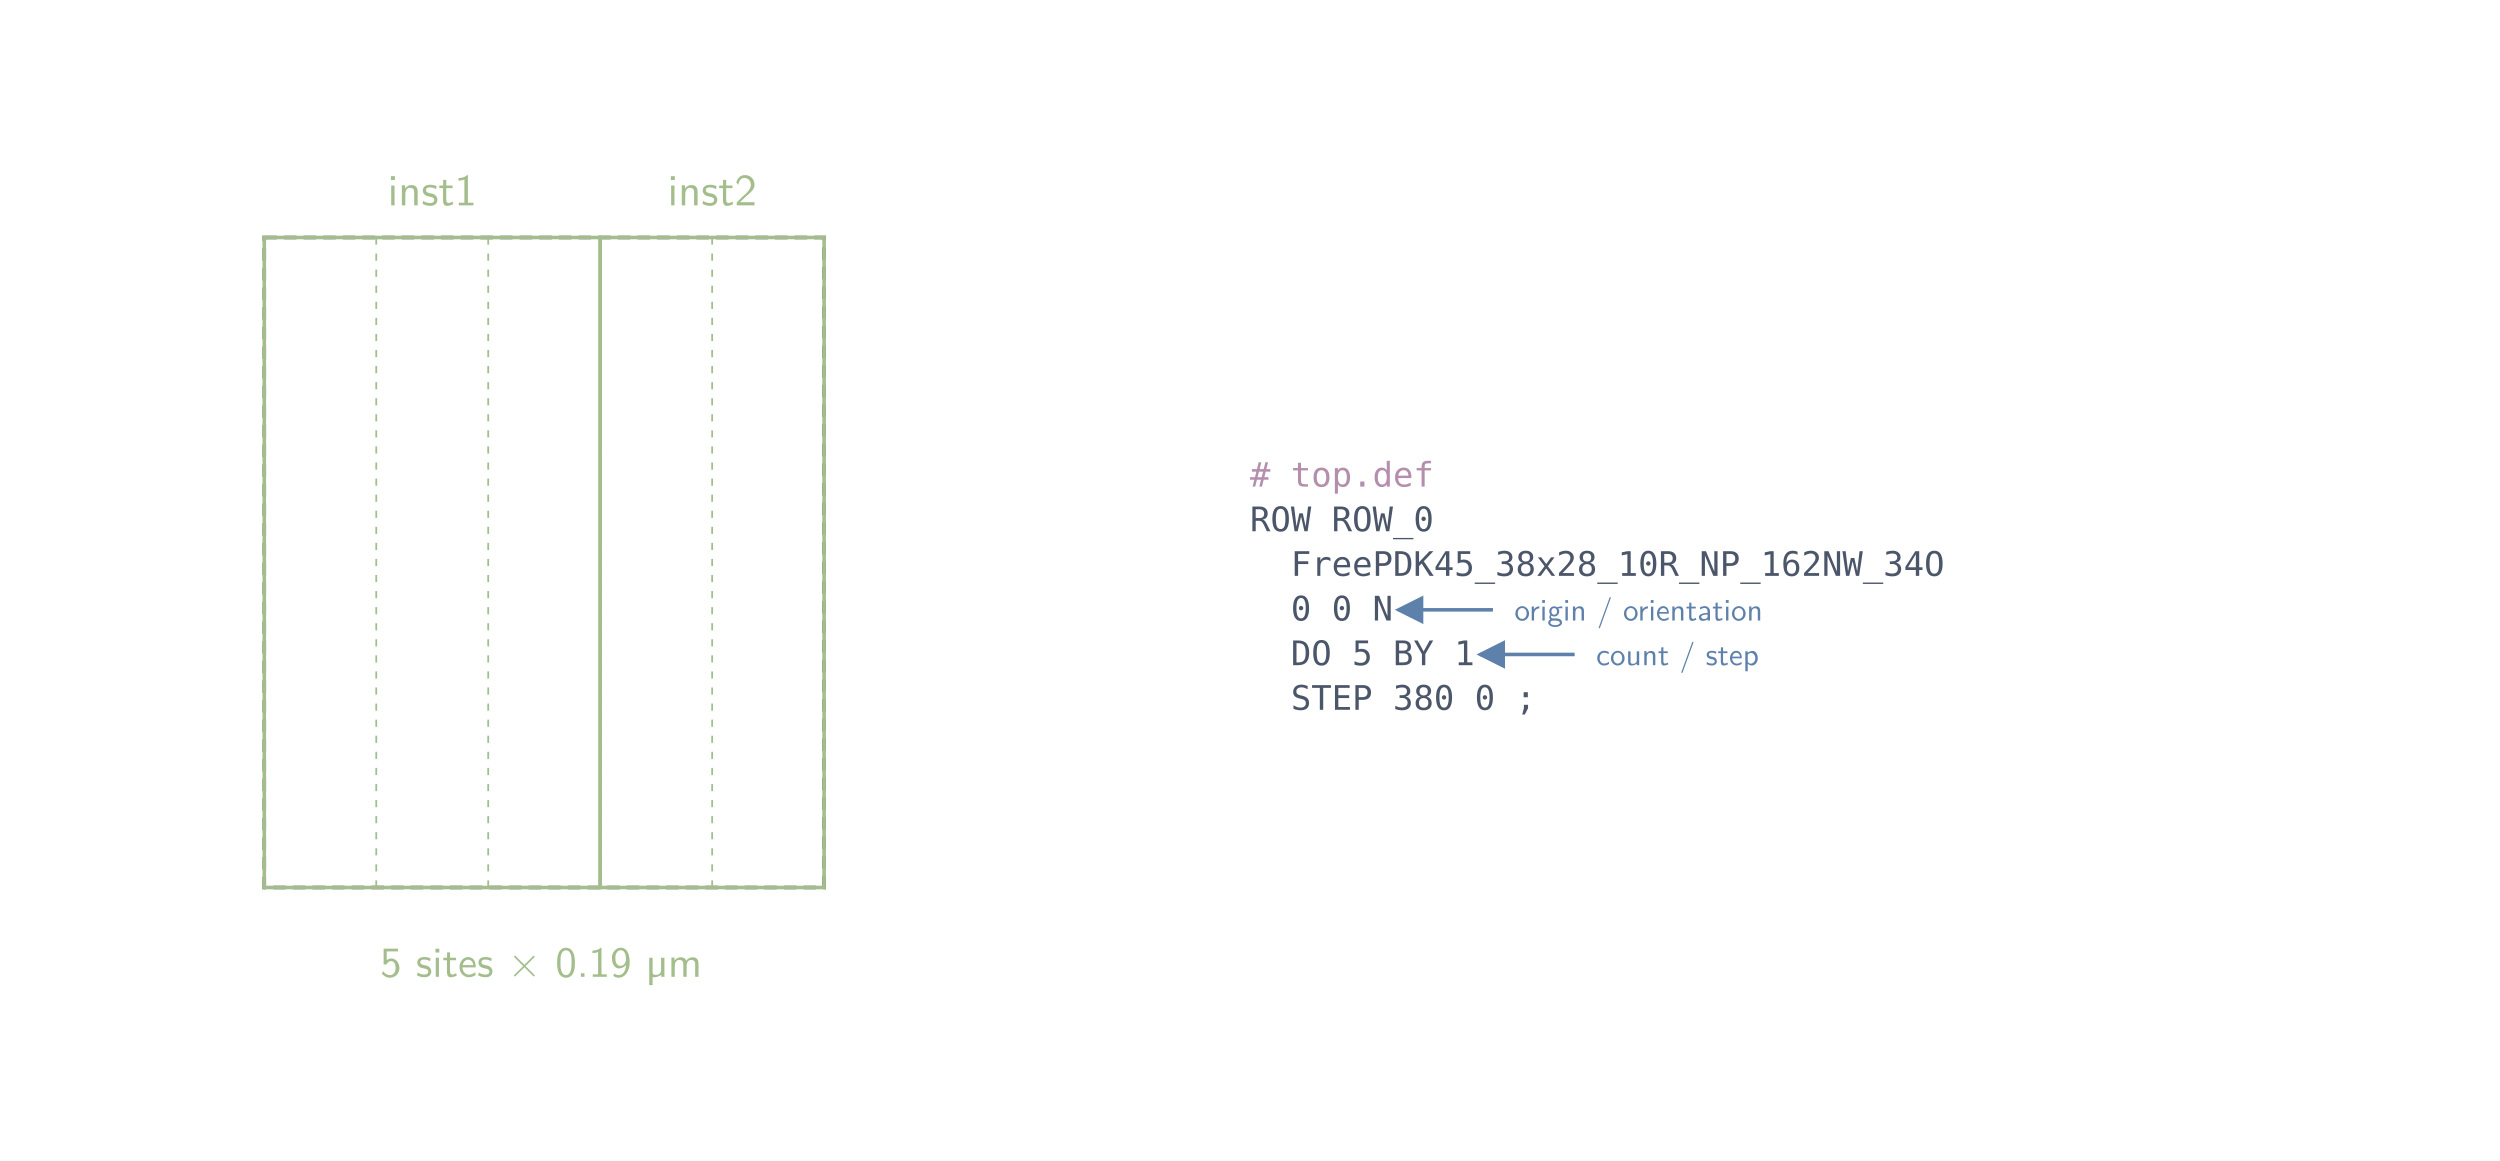
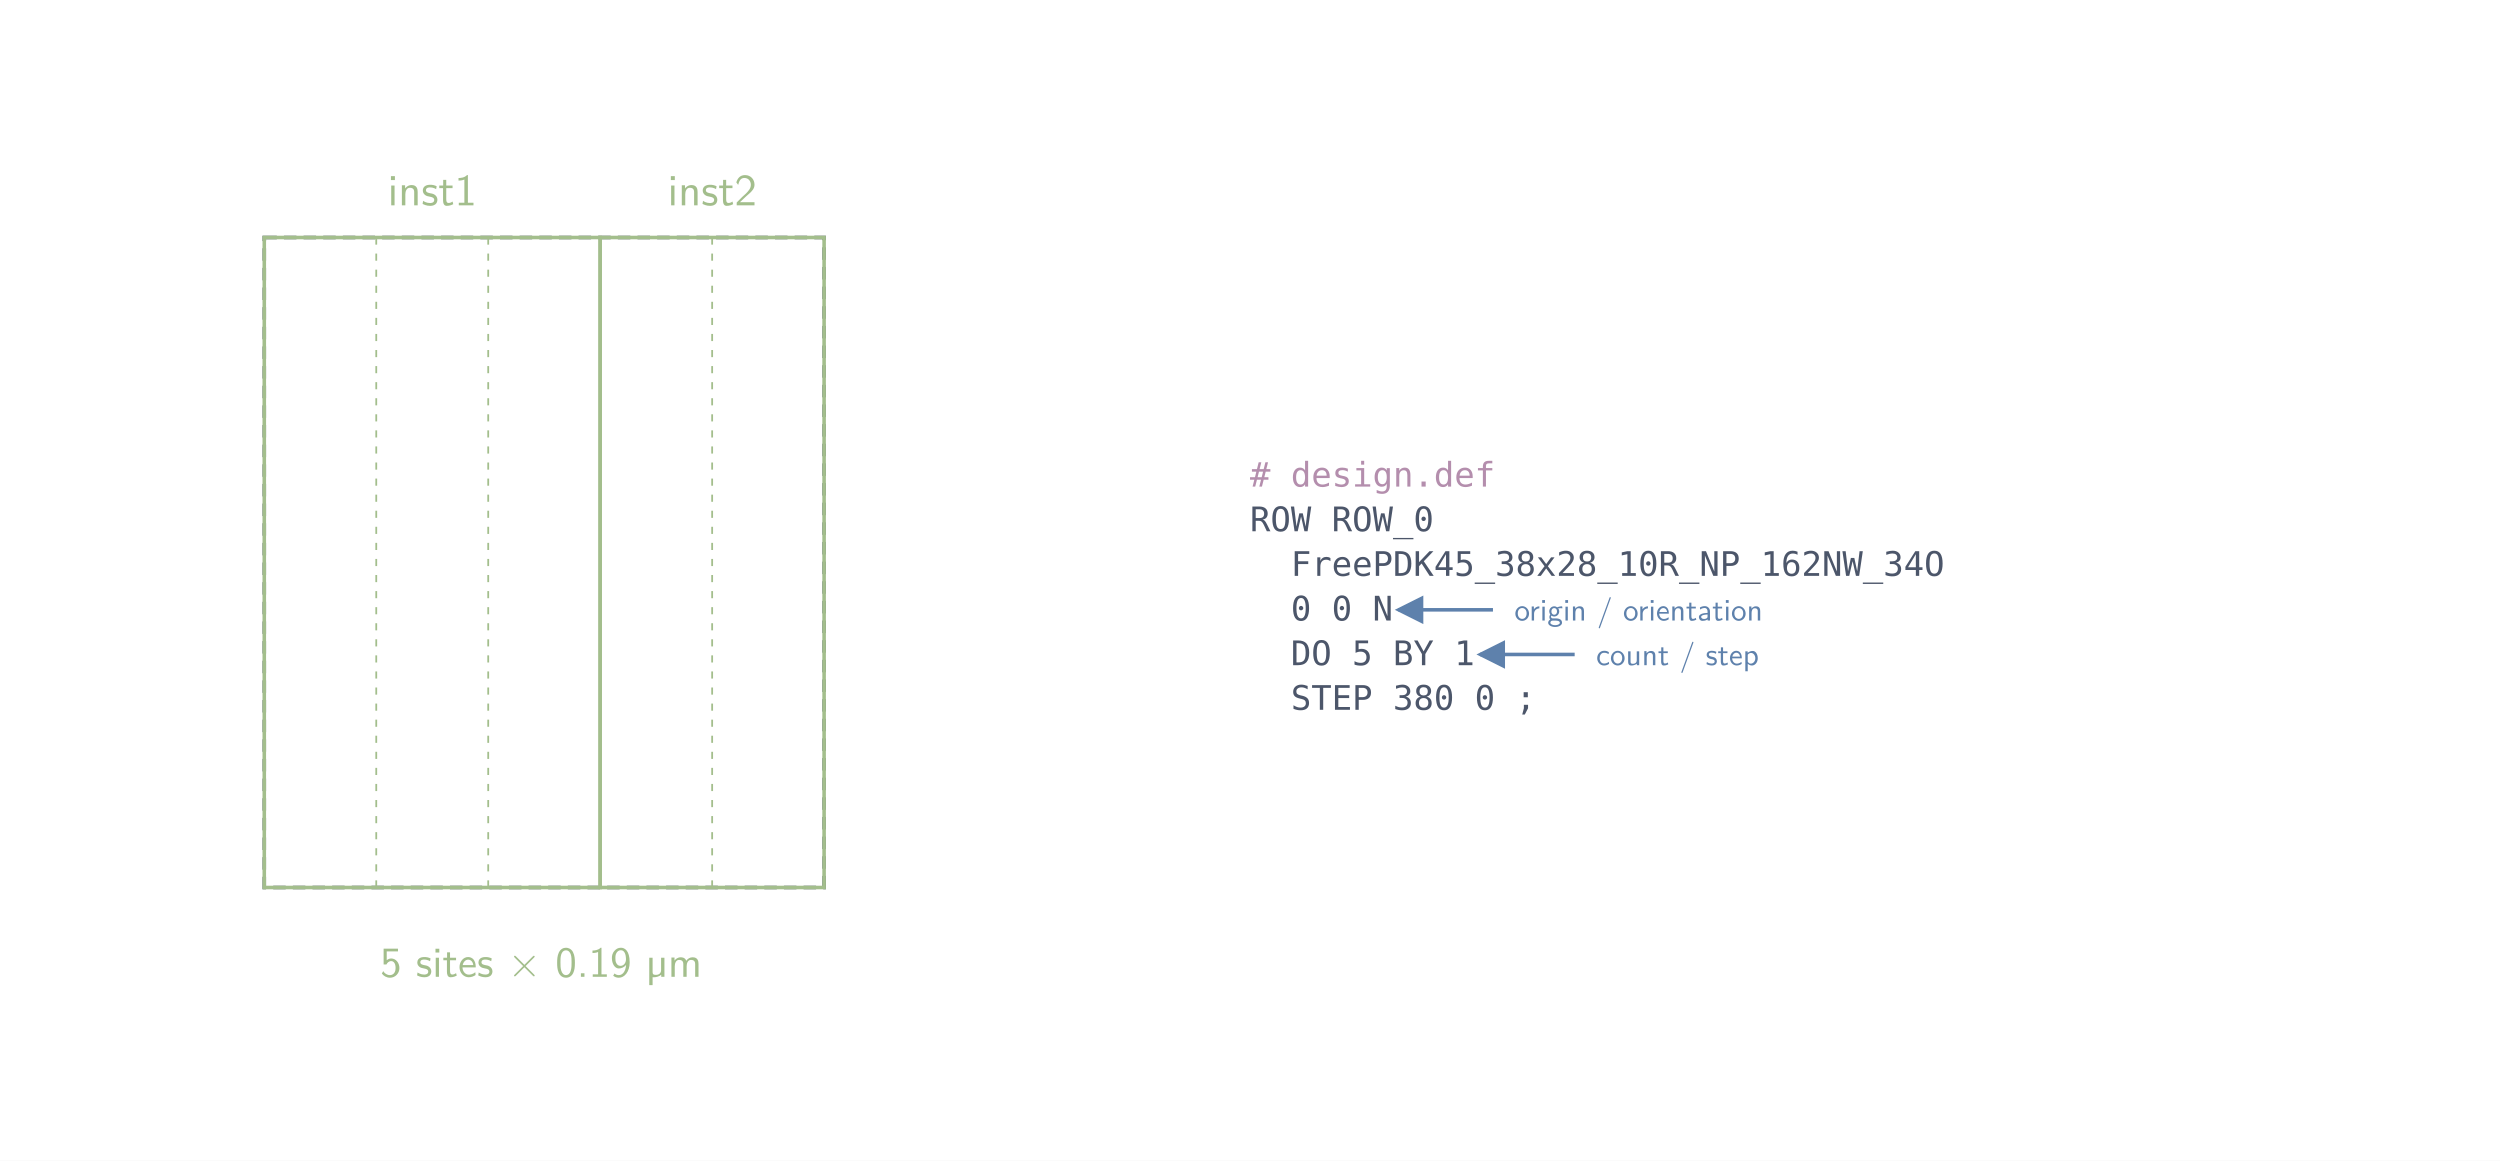
<svg xmlns="http://www.w3.org/2000/svg" width="1400" height="650" viewBox="0 0 1400 650">
  <defs>
    <marker id="a" markerWidth="8" markerHeight="8" refX="7" refY="4" orient="auto">
      <path d="M0,0 L8,4 L0,8" fill="#5E81AC" />
    </marker>
  </defs>
  <rect width="1400" height="650" fill="white" />
  <g transform="translate(48.0,37.0) scale(1)">
    <rect x="100" y="96.0" width="313.5" height="364.0" fill="none" stroke="#4C566A" stroke-width="2" stroke-dasharray="7 4" />
    <rect x="100" y="96.0" width="188.1" height="364.0" fill="none" stroke="#A3BE8C" stroke-width="2" />
    <text x="194.05" y="78.0" font-family="Latin Modern Sans, sans-serif" font-size="25" fill="#A3BE8C" text-anchor="middle" xml:space="preserve">inst1</text>
    <rect x="288.1" y="96.0" width="125.4" height="364.0" fill="none" stroke="#A3BE8C" stroke-width="2" />
    <text x="350.8" y="78.0" font-family="Latin Modern Sans, sans-serif" font-size="25" fill="#A3BE8C" text-anchor="middle" xml:space="preserve">inst2</text>
    <path d="M100.0,96.0 L100.0,460" stroke="#A3BE8C" stroke-width="1" fill="none" stroke-dasharray="4 5" />
    <path d="M162.7,96.0 L162.7,460" stroke="#A3BE8C" stroke-width="1" fill="none" stroke-dasharray="4 5" />
    <path d="M225.4,96.0 L225.4,460" stroke="#A3BE8C" stroke-width="1" fill="none" stroke-dasharray="4 5" />
    <path d="M288.1,96.0 L288.1,460" stroke="#A3BE8C" stroke-width="1" fill="none" stroke-dasharray="4 5" />
    <path d="M350.8,96.0 L350.8,460" stroke="#A3BE8C" stroke-width="1" fill="none" stroke-dasharray="4 5" />
    <path d="M413.5,96.0 L413.5,460" stroke="#A3BE8C" stroke-width="1" fill="none" stroke-dasharray="4 5" />
    <text x="255" y="510" font-family="Latin Modern Sans, sans-serif" font-size="24" fill="#A3BE8C" text-anchor="middle" xml:space="preserve">5 sites × 0.19 µm</text>
  </g>
-   <text x="848.062" y="347.5" font-family="Latin Modern Sans, sans-serif" font-size="17.5" fill="#5E81AC" text-anchor="start" xml:space="preserve">origin / orientation</text>
-   <path d="M836.062,341.5 L783.062,341.5" stroke="#5E81AC" stroke-width="2" fill="none" marker-end="url(#a)" />
-   <text x="893.812" y="372.5" font-family="Latin Modern Sans, sans-serif" font-size="17.5" fill="#5E81AC" text-anchor="start" xml:space="preserve">count / step</text>
-   <path d="M881.812,366.5 L828.812,366.5" stroke="#5E81AC" stroke-width="2" fill="none" marker-end="url(#a)" />
-   <text x="700" y="272.5" font-family="DejaVu Sans Mono" font-size="19" fill="#B48EAD" text-anchor="start" xml:space="preserve"># top.def</text>
+   <text x="700" y="272.5" font-family="DejaVu Sans Mono" font-size="19" fill="#B48EAD" text-anchor="start" xml:space="preserve"># design.def</text>
  <text x="700" y="297.5" font-family="DejaVu Sans Mono" font-size="19" fill="#4C566A" text-anchor="start" xml:space="preserve">ROW ROW_0</text>
  <text x="700" y="322.5" font-family="DejaVu Sans Mono" font-size="19" fill="#4C566A" text-anchor="start" xml:space="preserve">  FreePDK45_38x28_10R_NP_162NW_34O</text>
  <text x="700" y="347.5" font-family="DejaVu Sans Mono" font-size="19" fill="#4C566A" text-anchor="start" xml:space="preserve">  0 0 N</text>
  <text x="700" y="372.5" font-family="DejaVu Sans Mono" font-size="19" fill="#4C566A" text-anchor="start" xml:space="preserve">  DO 5 BY 1</text>
  <text x="700" y="397.5" font-family="DejaVu Sans Mono" font-size="19" fill="#4C566A" text-anchor="start" xml:space="preserve">  STEP 380 0 ;</text>
+   <text x="848.062" y="347.5" font-family="Latin Modern Sans, sans-serif" font-size="17.5" fill="#5E81AC" text-anchor="start" xml:space="preserve">origin / orientation</text>
+   <path d="M836.062,341.5 L783.062,341.5" stroke="#5E81AC" stroke-width="2" fill="none" marker-end="url(#a)" />
+   <text x="893.812" y="372.5" font-family="Latin Modern Sans, sans-serif" font-size="17.5" fill="#5E81AC" text-anchor="start" xml:space="preserve">count / step</text>
+   <path d="M881.812,366.5 L828.812,366.5" stroke="#5E81AC" stroke-width="2" fill="none" marker-end="url(#a)" />
</svg>
